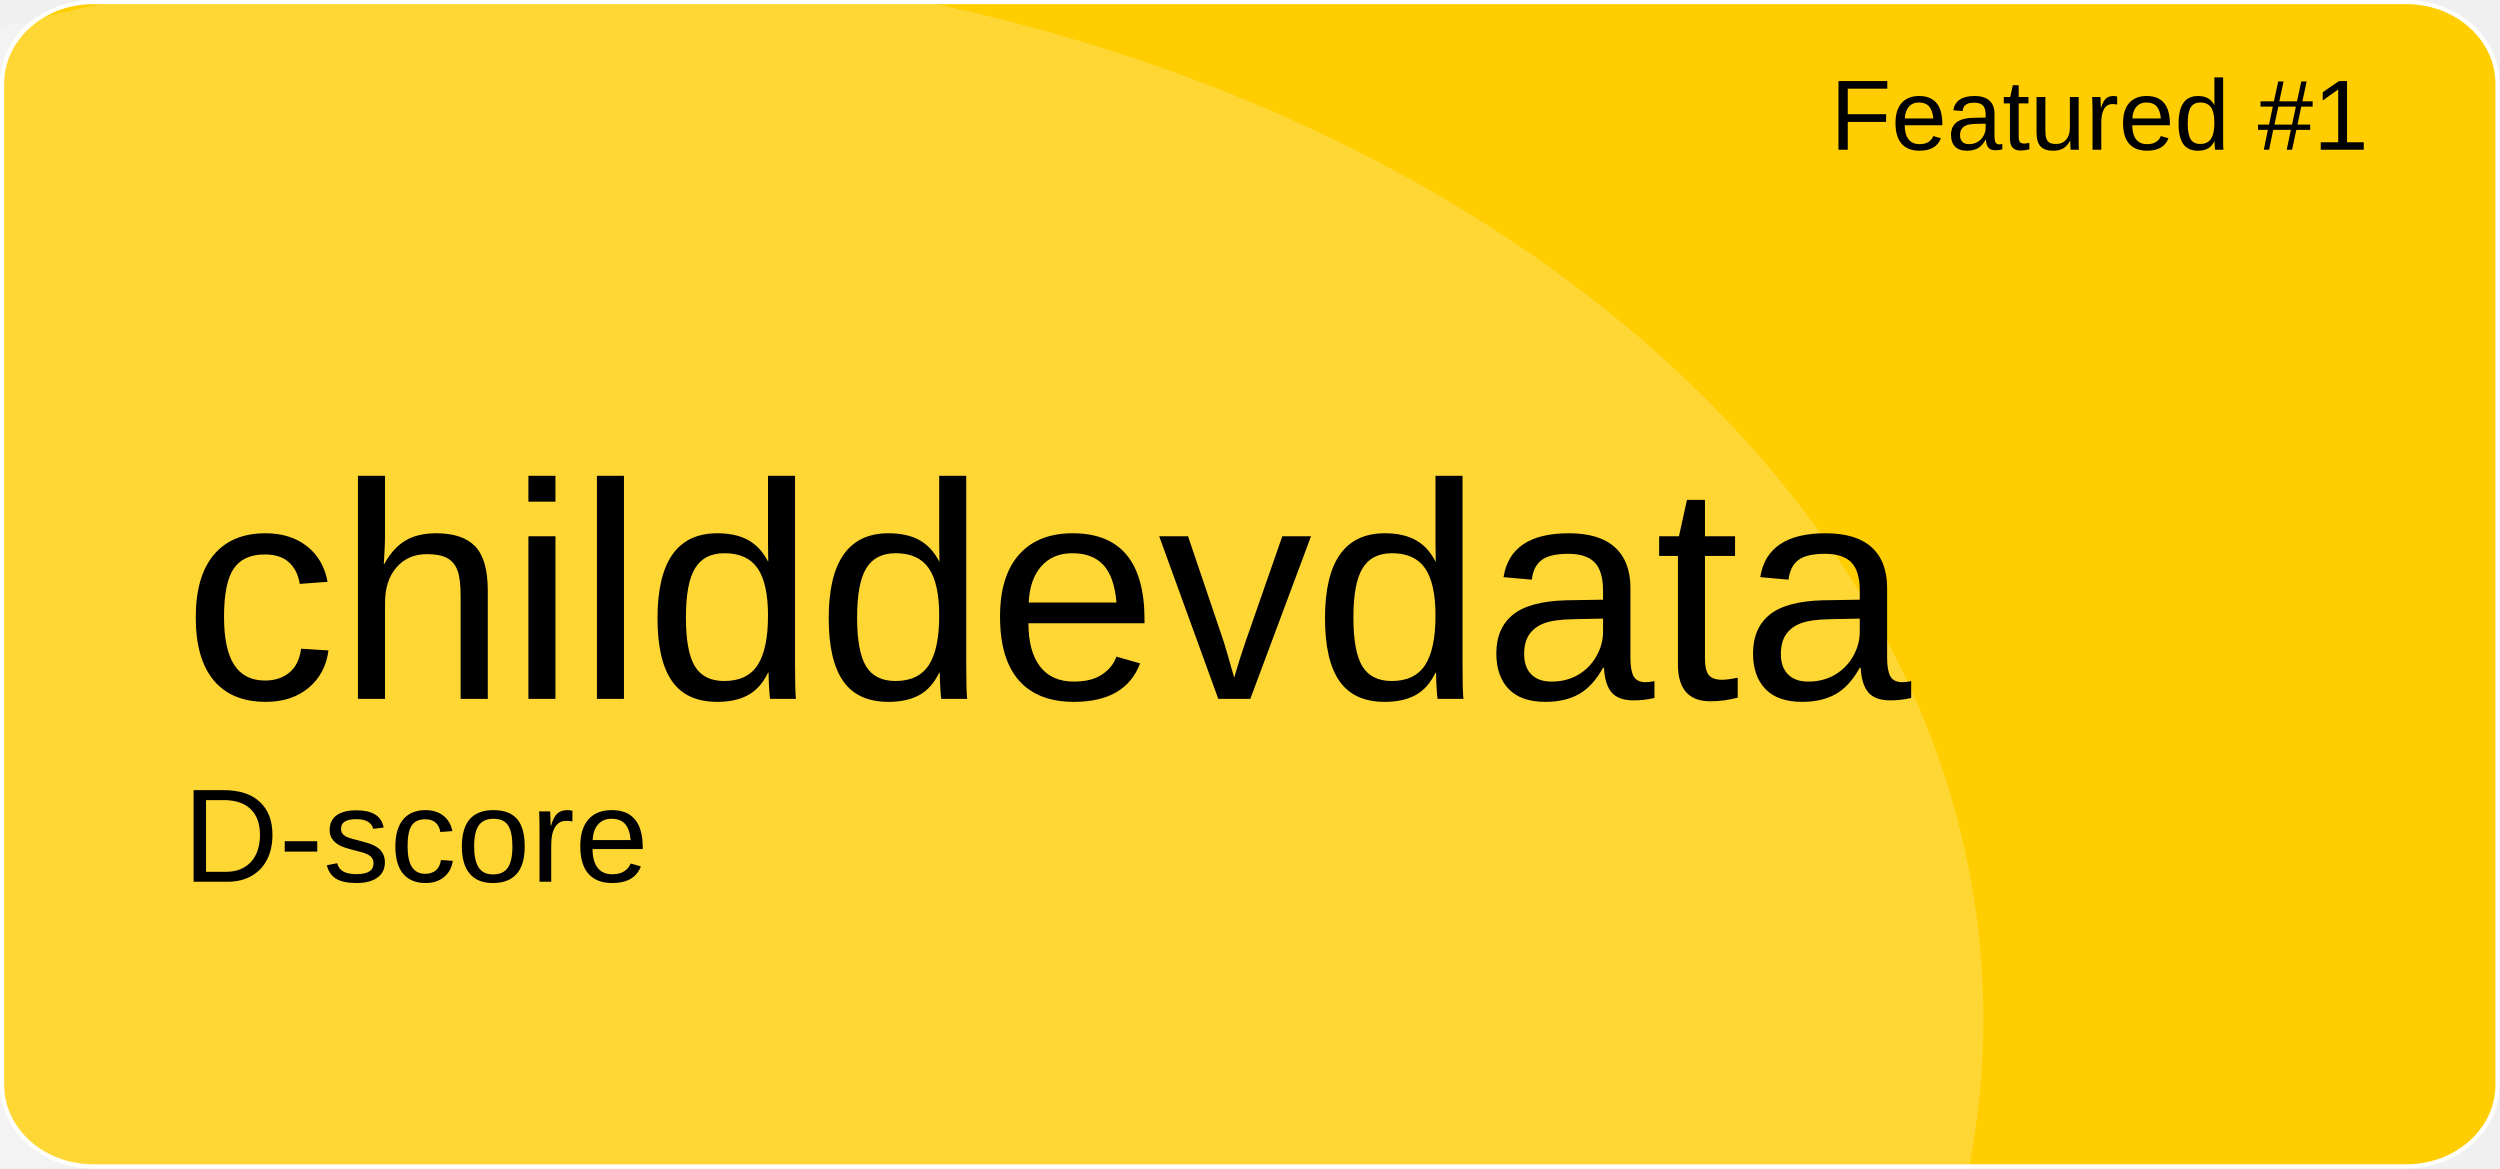
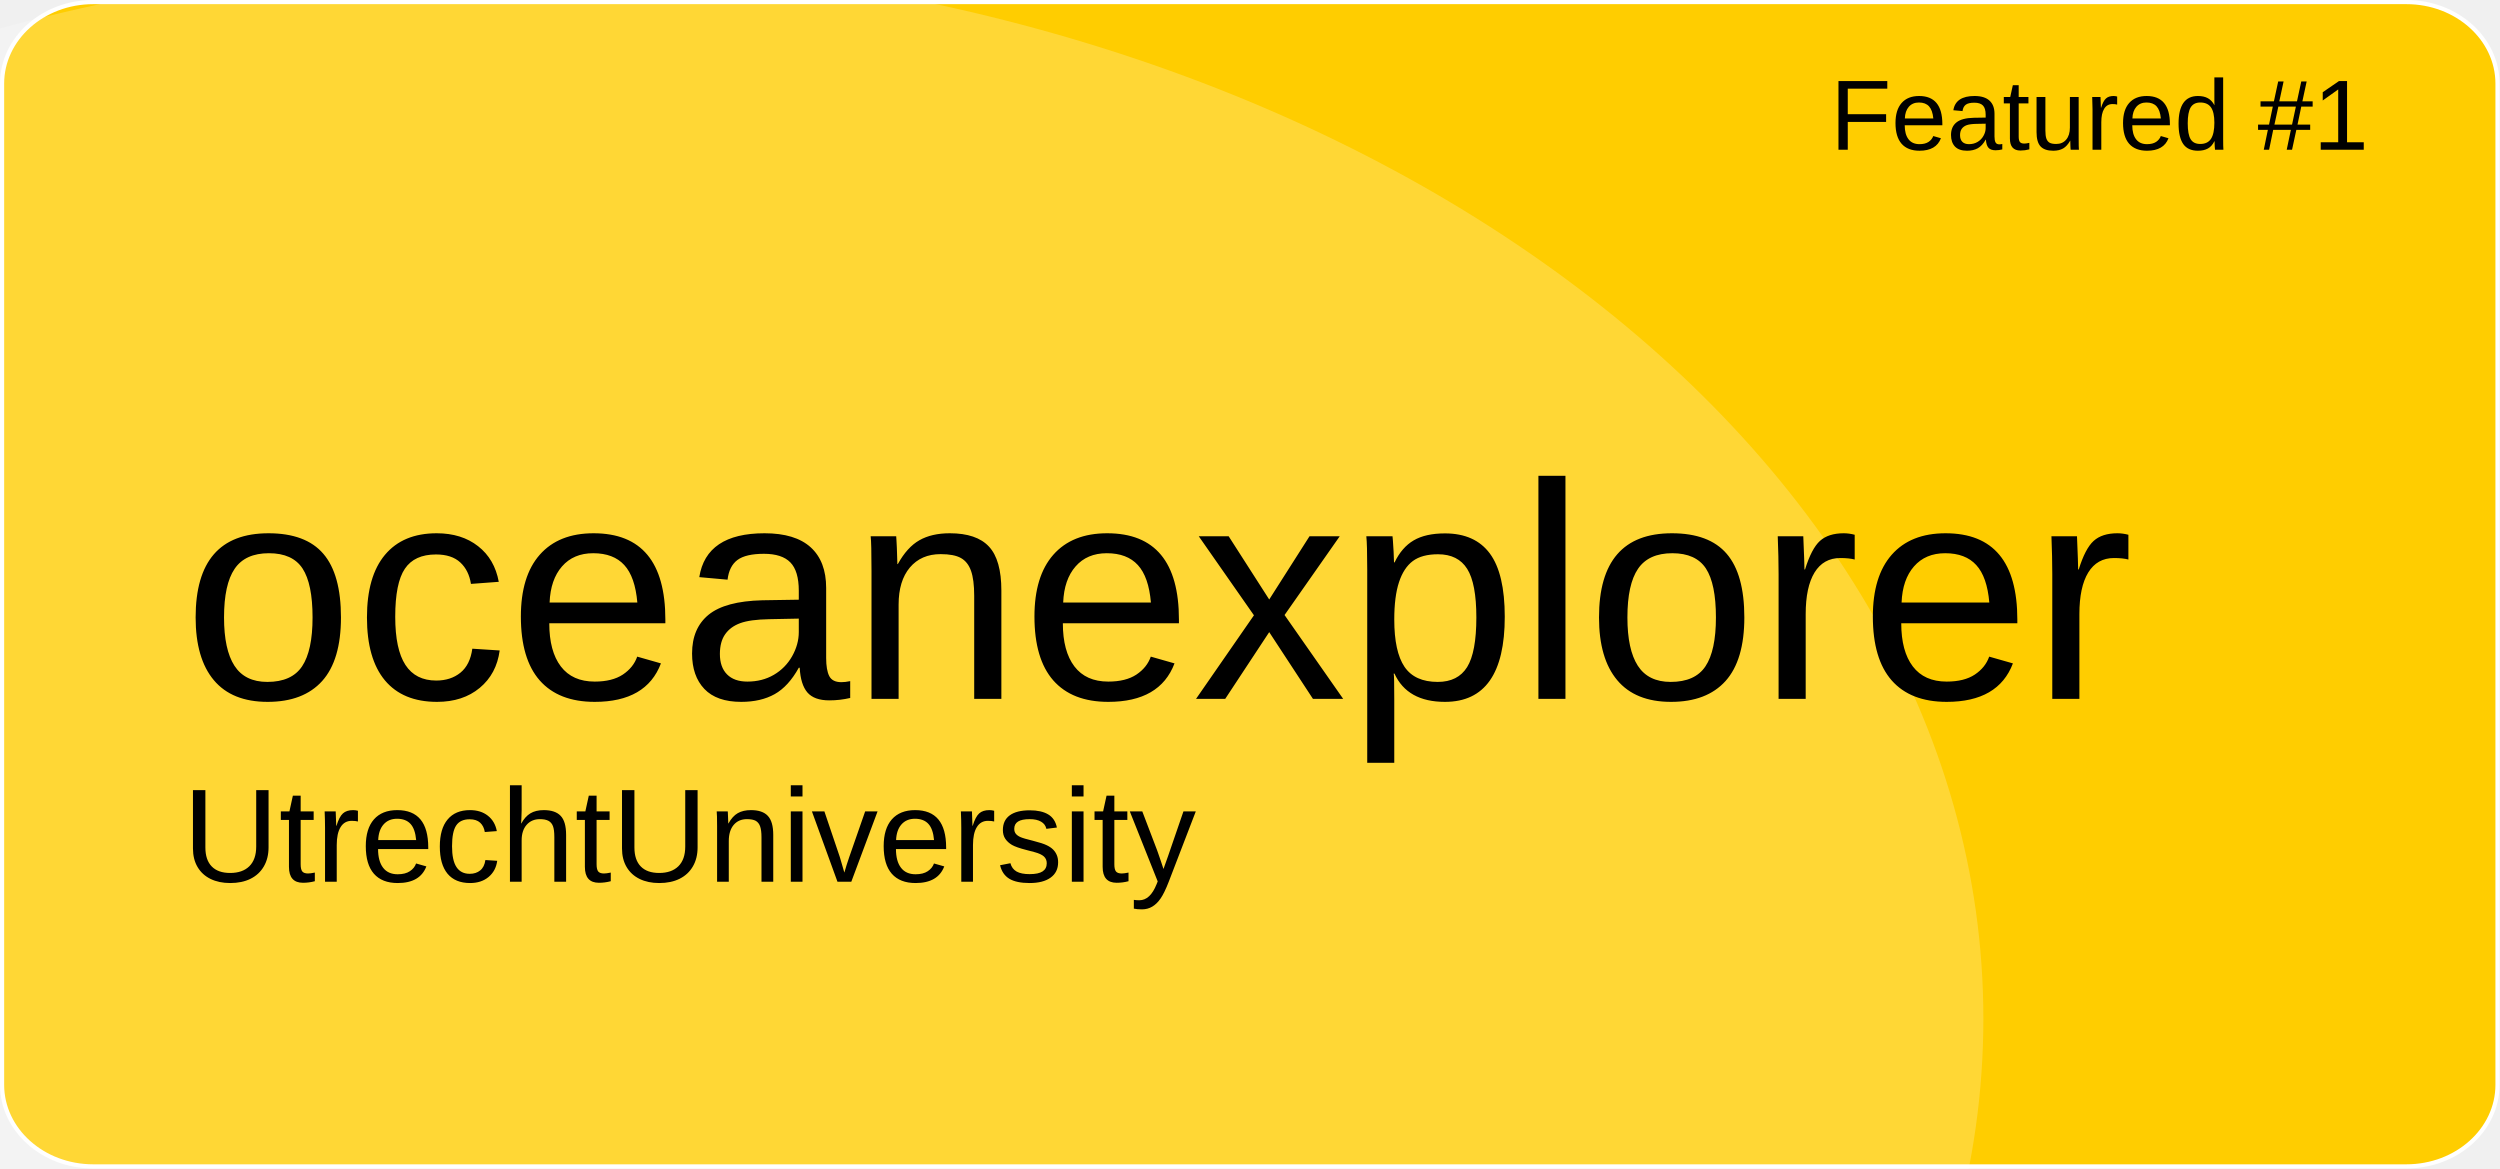
<svg xmlns="http://www.w3.org/2000/svg" version="1.1" id="a" x="0px" y="0px" viewBox="0 0 601 281" style="enable-background:new 0 0 601 281;" xml:space="preserve">
  <style type="text/css">
	.st0{fill:#FFCD00;stroke:#FFFFFF;stroke-miterlimit:10;}
	.st1{opacity:0.21;fill:#FFFFFF;enable-background:new    ;}
	.st2{font-family:'Arial';}
	.st3{font-size:24px;}
	.st4{font-size:74px;}
	.st5{font-size:32px;}
</style>
  <path id="b" class="st0" d="M22.4,0.5h556.1c12.1,0,21.9,8.8,21.9,19.6v240.7c0,10.8-9.8,19.6-21.9,19.6H22.4  c-12.1,0-21.9-8.8-21.9-19.6V20.1C0.5,9.3,10.3,0.5,22.4,0.5z" />
  <ellipse class="st1" cx="124.5" cy="244.9" rx="352.3" ry="254.4" />
  <text transform="matrix(1 0 0 1 440 36)" class="st2 st3">Featured #1</text>
-   <text transform="matrix(1 0 0 1 43.92 168.01)" class="st2 st4">childdevdata</text>
-   <text transform="matrix(1 0 0 1 43.92 211.97)" class="st2 st5">D-score</text>
+   <text transform="matrix(1 0 0 1 43.92 168.01)" class="st2 st4">oceanexplorer</text>
+   <text transform="matrix(1 0 0 1 43.92 211.97)" class="st2 st5">UtrechtUniversity</text>
</svg>
